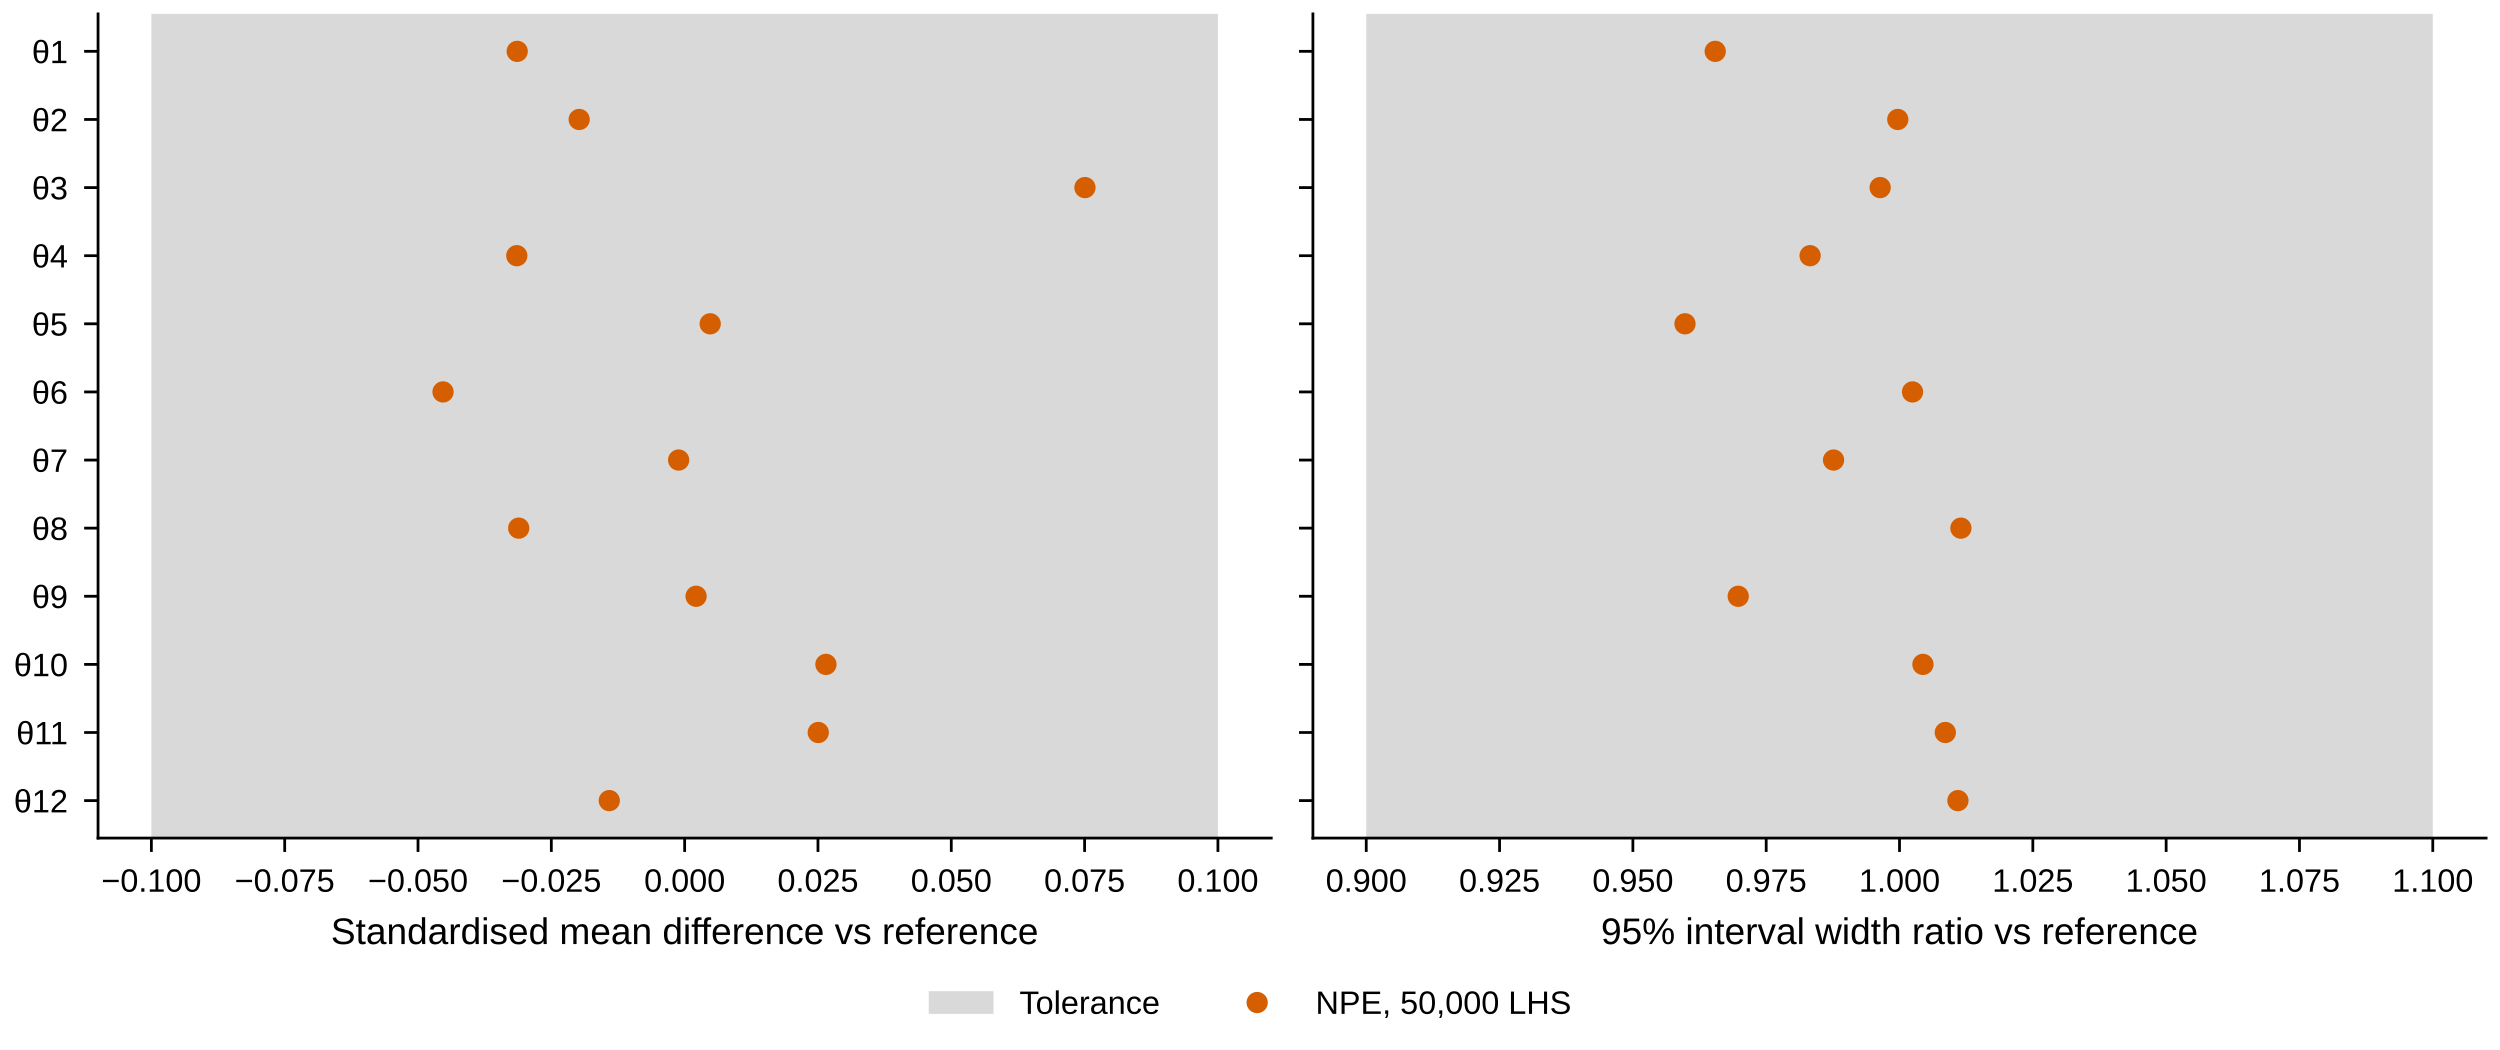
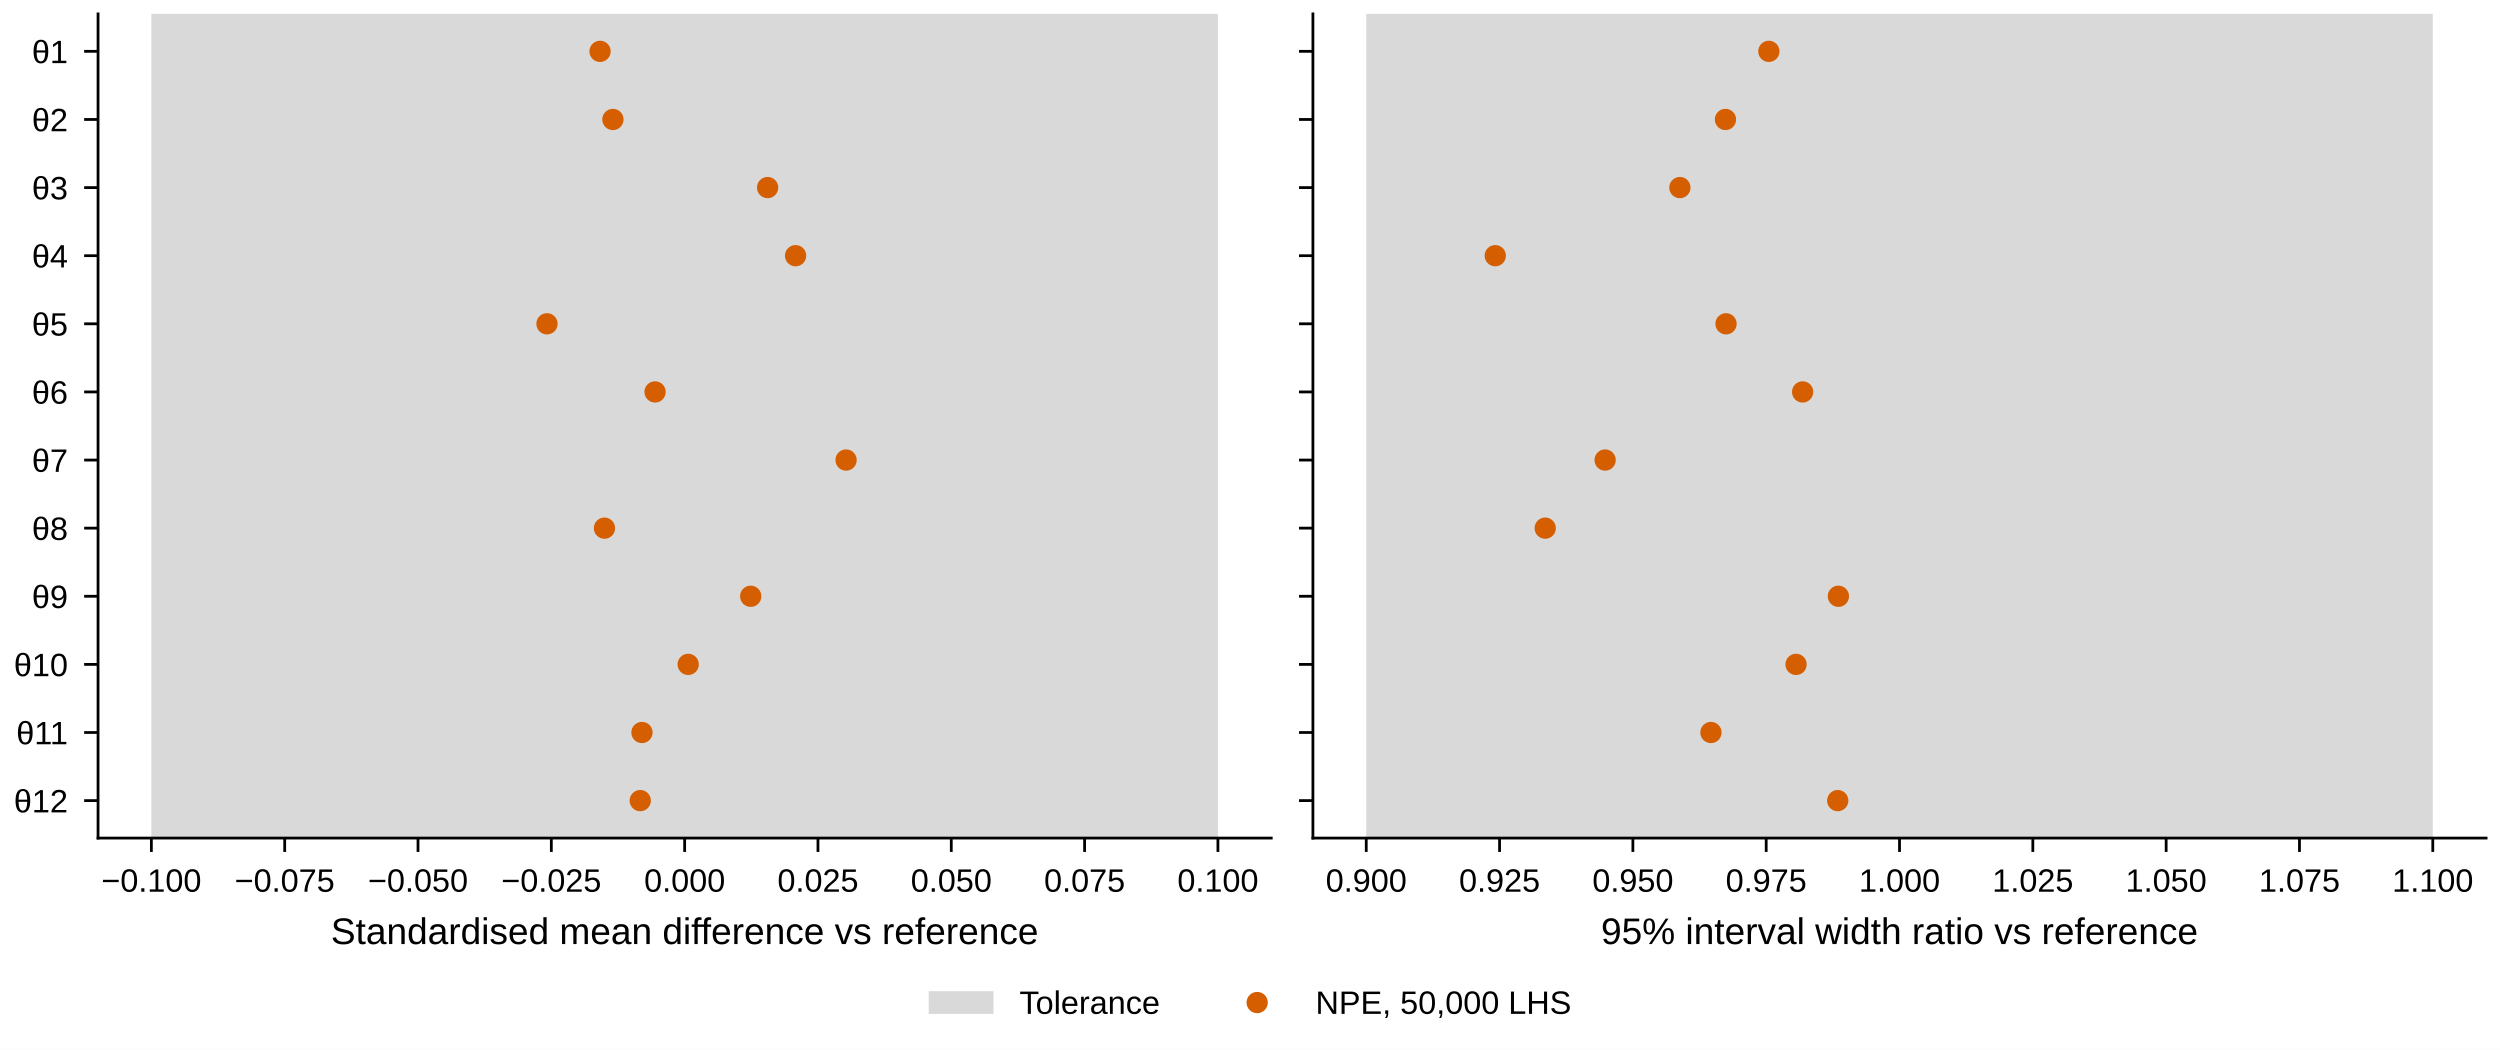
<svg xmlns="http://www.w3.org/2000/svg" xmlns:xlink="http://www.w3.org/1999/xlink" width="540pt" height="226.772pt" viewBox="0 0 540 226.772" version="1.1">
  <defs>
    <style type="text/css">*{stroke-linejoin: round; stroke-linecap: butt}</style>
  </defs>
  <g id="figure_1">
    <g id="patch_1">
      <path d="M 0 226.772  L 540 226.772  L 540 0  L 0 0  z " style="fill: #ffffff" />
    </g>
    <g id="axes_1">
      <g id="patch_2">
        <path d="M 21.178 181.024  L 274.589 181.024  L 274.589 3  L 21.178 3  z " style="fill: #ffffff" />
      </g>
      <g id="matplotlib.axis_1">
        <g id="xtick_1">
          <g id="line2d_1">
            <defs>
-               <path id="m8339fab7b8" d="M 0 0  L 0 3  " style="stroke: #000000; stroke-width: 0.6" />
+               <path id="m8b580e069c" d="M 0 0  L 0 3  " style="stroke: #000000; stroke-width: 0.6" />
            </defs>
            <g>
-               <use xlink:href="#m8339fab7b8" x="32.697" y="181.024" style="stroke: #000000; stroke-width: 0.6" />
+               <use xlink:href="#m8b580e069c" x="32.697" y="181.024" style="stroke: #000000; stroke-width: 0.6" />
            </g>
          </g>
          <g id="text_1">
            <text style="font-size: 7px; font-family: 'Arial', 'Helvetica', 'DejaVu Sans', sans-serif; text-anchor: middle" x="32.697" y="192.621" transform="rotate(-0 32.69687 192.6206)">−0.100</text>
          </g>
        </g>
        <g id="xtick_2">
          <g id="line2d_2">
            <g>
-               <use xlink:href="#m8339fab7b8" x="61.494" y="181.024" style="stroke: #000000; stroke-width: 0.6" />
+               <use xlink:href="#m8b580e069c" x="61.494" y="181.024" style="stroke: #000000; stroke-width: 0.6" />
            </g>
          </g>
          <g id="text_2">
            <text style="font-size: 7px; font-family: 'Arial', 'Helvetica', 'DejaVu Sans', sans-serif; text-anchor: middle" x="61.494" y="192.621" transform="rotate(-0 61.49352 192.6206)">−0.075</text>
          </g>
        </g>
        <g id="xtick_3">
          <g id="line2d_3">
            <g>
-               <use xlink:href="#m8339fab7b8" x="90.29" y="181.024" style="stroke: #000000; stroke-width: 0.6" />
+               <use xlink:href="#m8b580e069c" x="90.29" y="181.024" style="stroke: #000000; stroke-width: 0.6" />
            </g>
          </g>
          <g id="text_3">
            <text style="font-size: 7px; font-family: 'Arial', 'Helvetica', 'DejaVu Sans', sans-serif; text-anchor: middle" x="90.29" y="192.621" transform="rotate(-0 90.29017 192.6206)">−0.050</text>
          </g>
        </g>
        <g id="xtick_4">
          <g id="line2d_4">
            <g>
-               <use xlink:href="#m8339fab7b8" x="119.087" y="181.024" style="stroke: #000000; stroke-width: 0.6" />
+               <use xlink:href="#m8b580e069c" x="119.087" y="181.024" style="stroke: #000000; stroke-width: 0.6" />
            </g>
          </g>
          <g id="text_4">
            <text style="font-size: 7px; font-family: 'Arial', 'Helvetica', 'DejaVu Sans', sans-serif; text-anchor: middle" x="119.087" y="192.621" transform="rotate(-0 119.0868 192.6206)">−0.025</text>
          </g>
        </g>
        <g id="xtick_5">
          <g id="line2d_5">
            <g>
-               <use xlink:href="#m8339fab7b8" x="147.883" y="181.024" style="stroke: #000000; stroke-width: 0.6" />
+               <use xlink:href="#m8b580e069c" x="147.883" y="181.024" style="stroke: #000000; stroke-width: 0.6" />
            </g>
          </g>
          <g id="text_5">
            <text style="font-size: 7px; font-family: 'Arial', 'Helvetica', 'DejaVu Sans', sans-serif; text-anchor: middle" x="147.883" y="192.621" transform="rotate(-0 147.8835 192.6206)">0.000</text>
          </g>
        </g>
        <g id="xtick_6">
          <g id="line2d_6">
            <g>
-               <use xlink:href="#m8339fab7b8" x="176.68" y="181.024" style="stroke: #000000; stroke-width: 0.6" />
+               <use xlink:href="#m8b580e069c" x="176.68" y="181.024" style="stroke: #000000; stroke-width: 0.6" />
            </g>
          </g>
          <g id="text_6">
            <text style="font-size: 7px; font-family: 'Arial', 'Helvetica', 'DejaVu Sans', sans-serif; text-anchor: middle" x="176.68" y="192.621" transform="rotate(-0 176.6801 192.6206)">0.025</text>
          </g>
        </g>
        <g id="xtick_7">
          <g id="line2d_7">
            <g>
-               <use xlink:href="#m8339fab7b8" x="205.477" y="181.024" style="stroke: #000000; stroke-width: 0.6" />
+               <use xlink:href="#m8b580e069c" x="205.477" y="181.024" style="stroke: #000000; stroke-width: 0.6" />
            </g>
          </g>
          <g id="text_7">
            <text style="font-size: 7px; font-family: 'Arial', 'Helvetica', 'DejaVu Sans', sans-serif; text-anchor: middle" x="205.477" y="192.621" transform="rotate(-0 205.4768 192.6206)">0.050</text>
          </g>
        </g>
        <g id="xtick_8">
          <g id="line2d_8">
            <g>
-               <use xlink:href="#m8339fab7b8" x="234.273" y="181.024" style="stroke: #000000; stroke-width: 0.6" />
+               <use xlink:href="#m8b580e069c" x="234.273" y="181.024" style="stroke: #000000; stroke-width: 0.6" />
            </g>
          </g>
          <g id="text_8">
            <text style="font-size: 7px; font-family: 'Arial', 'Helvetica', 'DejaVu Sans', sans-serif; text-anchor: middle" x="234.273" y="192.621" transform="rotate(-0 234.2734 192.6206)">0.075</text>
          </g>
        </g>
        <g id="xtick_9">
          <g id="line2d_9">
            <g>
-               <use xlink:href="#m8339fab7b8" x="263.07" y="181.024" style="stroke: #000000; stroke-width: 0.6" />
+               <use xlink:href="#m8b580e069c" x="263.07" y="181.024" style="stroke: #000000; stroke-width: 0.6" />
            </g>
          </g>
          <g id="text_9">
            <text style="font-size: 7px; font-family: 'Arial', 'Helvetica', 'DejaVu Sans', sans-serif; text-anchor: middle" x="263.07" y="192.621" transform="rotate(-0 263.0701 192.6206)">0.100</text>
          </g>
        </g>
        <g id="text_10">
          <text style="font-size: 8px; font-family: 'Arial', 'Helvetica', 'DejaVu Sans', sans-serif; text-anchor: middle" x="147.883" y="203.918" transform="rotate(-0 147.8835 203.918)">Standardised mean difference vs reference</text>
        </g>
      </g>
      <g id="matplotlib.axis_2">
        <g id="ytick_1">
          <g id="line2d_10">
            <defs>
-               <path id="mb37376801b" d="M 0 0  L -3 0  " style="stroke: #000000; stroke-width: 0.6" />
+               <path id="mab4aa8e52d" d="M 0 0  L -3 0  " style="stroke: #000000; stroke-width: 0.6" />
            </defs>
            <g>
-               <use xlink:href="#mb37376801b" x="21.178" y="172.932" style="stroke: #000000; stroke-width: 0.6" />
+               <use xlink:href="#mab4aa8e52d" x="21.178" y="172.932" style="stroke: #000000; stroke-width: 0.6" />
            </g>
          </g>
          <g id="text_11">
            <text style="font-size: 7px; font-family: 'Arial', 'Helvetica', 'DejaVu Sans', sans-serif; text-anchor: end" x="14.678" y="175.481" transform="rotate(-0 14.67821 175.4805)">θ12</text>
          </g>
        </g>
        <g id="ytick_2">
          <g id="line2d_11">
            <g>
-               <use xlink:href="#mb37376801b" x="21.178" y="158.22" style="stroke: #000000; stroke-width: 0.6" />
+               <use xlink:href="#mab4aa8e52d" x="21.178" y="158.22" style="stroke: #000000; stroke-width: 0.6" />
            </g>
          </g>
          <g id="text_12">
            <text style="font-size: 7px; font-family: 'Arial', 'Helvetica', 'DejaVu Sans', sans-serif; text-anchor: end" x="14.678" y="160.768" transform="rotate(-0 14.67821 160.7678)">θ11</text>
          </g>
        </g>
        <g id="ytick_3">
          <g id="line2d_12">
            <g>
-               <use xlink:href="#mb37376801b" x="21.178" y="143.507" style="stroke: #000000; stroke-width: 0.6" />
+               <use xlink:href="#mab4aa8e52d" x="21.178" y="143.507" style="stroke: #000000; stroke-width: 0.6" />
            </g>
          </g>
          <g id="text_13">
            <text style="font-size: 7px; font-family: 'Arial', 'Helvetica', 'DejaVu Sans', sans-serif; text-anchor: end" x="14.678" y="146.055" transform="rotate(-0 14.67821 146.055)">θ10</text>
          </g>
        </g>
        <g id="ytick_4">
          <g id="line2d_13">
            <g>
-               <use xlink:href="#mb37376801b" x="21.178" y="128.794" style="stroke: #000000; stroke-width: 0.6" />
+               <use xlink:href="#mab4aa8e52d" x="21.178" y="128.794" style="stroke: #000000; stroke-width: 0.6" />
            </g>
          </g>
          <g id="text_14">
            <text style="font-size: 7px; font-family: 'Arial', 'Helvetica', 'DejaVu Sans', sans-serif; text-anchor: end" x="14.678" y="131.342" transform="rotate(-0 14.67821 131.3423)">θ9</text>
          </g>
        </g>
        <g id="ytick_5">
          <g id="line2d_14">
            <g>
-               <use xlink:href="#mb37376801b" x="21.178" y="114.081" style="stroke: #000000; stroke-width: 0.6" />
+               <use xlink:href="#mab4aa8e52d" x="21.178" y="114.081" style="stroke: #000000; stroke-width: 0.6" />
            </g>
          </g>
          <g id="text_15">
            <text style="font-size: 7px; font-family: 'Arial', 'Helvetica', 'DejaVu Sans', sans-serif; text-anchor: end" x="14.678" y="116.63" transform="rotate(-0 14.67821 116.6296)">θ8</text>
          </g>
        </g>
        <g id="ytick_6">
          <g id="line2d_15">
            <g>
-               <use xlink:href="#mb37376801b" x="21.178" y="99.369" style="stroke: #000000; stroke-width: 0.6" />
+               <use xlink:href="#mab4aa8e52d" x="21.178" y="99.369" style="stroke: #000000; stroke-width: 0.6" />
            </g>
          </g>
          <g id="text_16">
            <text style="font-size: 7px; font-family: 'Arial', 'Helvetica', 'DejaVu Sans', sans-serif; text-anchor: end" x="14.678" y="101.917" transform="rotate(-0 14.67821 101.9168)">θ7</text>
          </g>
        </g>
        <g id="ytick_7">
          <g id="line2d_16">
            <g>
-               <use xlink:href="#mb37376801b" x="21.178" y="84.656" style="stroke: #000000; stroke-width: 0.6" />
+               <use xlink:href="#mab4aa8e52d" x="21.178" y="84.656" style="stroke: #000000; stroke-width: 0.6" />
            </g>
          </g>
          <g id="text_17">
            <text style="font-size: 7px; font-family: 'Arial', 'Helvetica', 'DejaVu Sans', sans-serif; text-anchor: end" x="14.678" y="87.204" transform="rotate(-0 14.67821 87.20407)">θ6</text>
          </g>
        </g>
        <g id="ytick_8">
          <g id="line2d_17">
            <g>
-               <use xlink:href="#mb37376801b" x="21.178" y="69.943" style="stroke: #000000; stroke-width: 0.6" />
+               <use xlink:href="#mab4aa8e52d" x="21.178" y="69.943" style="stroke: #000000; stroke-width: 0.6" />
            </g>
          </g>
          <g id="text_18">
            <text style="font-size: 7px; font-family: 'Arial', 'Helvetica', 'DejaVu Sans', sans-serif; text-anchor: end" x="14.678" y="72.491" transform="rotate(-0 14.67821 72.49132)">θ5</text>
          </g>
        </g>
        <g id="ytick_9">
          <g id="line2d_18">
            <g>
-               <use xlink:href="#mb37376801b" x="21.178" y="55.23" style="stroke: #000000; stroke-width: 0.6" />
+               <use xlink:href="#mab4aa8e52d" x="21.178" y="55.23" style="stroke: #000000; stroke-width: 0.6" />
            </g>
          </g>
          <g id="text_19">
            <text style="font-size: 7px; font-family: 'Arial', 'Helvetica', 'DejaVu Sans', sans-serif; text-anchor: end" x="14.678" y="57.779" transform="rotate(-0 14.67821 57.77858)">θ4</text>
          </g>
        </g>
        <g id="ytick_10">
          <g id="line2d_19">
            <g>
-               <use xlink:href="#mb37376801b" x="21.178" y="40.518" style="stroke: #000000; stroke-width: 0.6" />
+               <use xlink:href="#mab4aa8e52d" x="21.178" y="40.518" style="stroke: #000000; stroke-width: 0.6" />
            </g>
          </g>
          <g id="text_20">
            <text style="font-size: 7px; font-family: 'Arial', 'Helvetica', 'DejaVu Sans', sans-serif; text-anchor: end" x="14.678" y="43.066" transform="rotate(-0 14.67821 43.06583)">θ3</text>
          </g>
        </g>
        <g id="ytick_11">
          <g id="line2d_20">
            <g>
-               <use xlink:href="#mb37376801b" x="21.178" y="25.805" style="stroke: #000000; stroke-width: 0.6" />
+               <use xlink:href="#mab4aa8e52d" x="21.178" y="25.805" style="stroke: #000000; stroke-width: 0.6" />
            </g>
          </g>
          <g id="text_21">
            <text style="font-size: 7px; font-family: 'Arial', 'Helvetica', 'DejaVu Sans', sans-serif; text-anchor: end" x="14.678" y="28.353" transform="rotate(-0 14.67821 28.35309)">θ2</text>
          </g>
        </g>
        <g id="ytick_12">
          <g id="line2d_21">
            <g>
-               <use xlink:href="#mb37376801b" x="21.178" y="11.092" style="stroke: #000000; stroke-width: 0.6" />
+               <use xlink:href="#mab4aa8e52d" x="21.178" y="11.092" style="stroke: #000000; stroke-width: 0.6" />
            </g>
          </g>
          <g id="text_22">
            <text style="font-size: 7px; font-family: 'Arial', 'Helvetica', 'DejaVu Sans', sans-serif; text-anchor: end" x="14.678" y="13.64" transform="rotate(-0 14.67821 13.64034)">θ1</text>
          </g>
        </g>
      </g>
      <g id="patch_3">
-         <path d="M 32.697 181.024  L 263.07 181.024  L 263.07 3  L 32.697 3  z " clip-path="url(#pafbc3ef4bd)" style="fill: #d9d9d9" />
+         <path d="M 32.697 181.024  L 263.07 181.024  L 263.07 3  L 32.697 3  z " clip-path="url(#pd8ef2369db)" style="fill: #d9d9d9" />
      </g>
      <g id="line2d_22">
        <defs>
-           <path id="m85ab0a0e70" d="M 0 2  C 0.53 2 1.039 1.789 1.414 1.414  C 1.789 1.039 2 0.53 2 0  C 2 -0.53 1.789 -1.039 1.414 -1.414  C 1.039 -1.789 0.53 -2 0 -2  C -0.53 -2 -1.039 -1.789 -1.414 -1.414  C -1.789 -1.039 -2 -0.53 -2 0  C -2 0.53 -1.789 1.039 -1.414 1.414  C -1.039 1.789 -0.53 2 0 2  z " style="stroke: #d55e00; stroke-width: 0.6" />
+           <path id="m5f1ad2ce4b" d="M 0 2  C 0.53 2 1.039 1.789 1.414 1.414  C 1.789 1.039 2 0.53 2 0  C 2 -0.53 1.789 -1.039 1.414 -1.414  C 1.039 -1.789 0.53 -2 0 -2  C -0.53 -2 -1.039 -1.789 -1.414 -1.414  C -1.789 -1.039 -2 -0.53 -2 0  C -2 0.53 -1.789 1.039 -1.414 1.414  C -1.039 1.789 -0.53 2 0 2  z " style="stroke: #d55e00; stroke-width: 0.6" />
        </defs>
-         <g clip-path="url(#pafbc3ef4bd)">
-           <use xlink:href="#m85ab0a0e70" x="131.607" y="172.932" style="fill: #d55e00; stroke: #d55e00; stroke-width: 0.6" />
-           <use xlink:href="#m85ab0a0e70" x="176.744" y="158.22" style="fill: #d55e00; stroke: #d55e00; stroke-width: 0.6" />
-           <use xlink:href="#m85ab0a0e70" x="178.402" y="143.507" style="fill: #d55e00; stroke: #d55e00; stroke-width: 0.6" />
-           <use xlink:href="#m85ab0a0e70" x="150.356" y="128.794" style="fill: #d55e00; stroke: #d55e00; stroke-width: 0.6" />
-           <use xlink:href="#m85ab0a0e70" x="112.041" y="114.081" style="fill: #d55e00; stroke: #d55e00; stroke-width: 0.6" />
-           <use xlink:href="#m85ab0a0e70" x="146.586" y="99.369" style="fill: #d55e00; stroke: #d55e00; stroke-width: 0.6" />
-           <use xlink:href="#m85ab0a0e70" x="95.695" y="84.656" style="fill: #d55e00; stroke: #d55e00; stroke-width: 0.6" />
-           <use xlink:href="#m85ab0a0e70" x="153.404" y="69.943" style="fill: #d55e00; stroke: #d55e00; stroke-width: 0.6" />
-           <use xlink:href="#m85ab0a0e70" x="111.627" y="55.23" style="fill: #d55e00; stroke: #d55e00; stroke-width: 0.6" />
-           <use xlink:href="#m85ab0a0e70" x="234.347" y="40.518" style="fill: #d55e00; stroke: #d55e00; stroke-width: 0.6" />
-           <use xlink:href="#m85ab0a0e70" x="125.105" y="25.805" style="fill: #d55e00; stroke: #d55e00; stroke-width: 0.6" />
-           <use xlink:href="#m85ab0a0e70" x="111.715" y="11.092" style="fill: #d55e00; stroke: #d55e00; stroke-width: 0.6" />
+         <g clip-path="url(#pd8ef2369db)">
+           <use xlink:href="#m5f1ad2ce4b" x="138.293" y="172.932" style="fill: #d55e00; stroke: #d55e00; stroke-width: 0.6" />
+           <use xlink:href="#m5f1ad2ce4b" x="138.664" y="158.22" style="fill: #d55e00; stroke: #d55e00; stroke-width: 0.6" />
+           <use xlink:href="#m5f1ad2ce4b" x="148.648" y="143.507" style="fill: #d55e00; stroke: #d55e00; stroke-width: 0.6" />
+           <use xlink:href="#m5f1ad2ce4b" x="162.153" y="128.794" style="fill: #d55e00; stroke: #d55e00; stroke-width: 0.6" />
+           <use xlink:href="#m5f1ad2ce4b" x="130.563" y="114.081" style="fill: #d55e00; stroke: #d55e00; stroke-width: 0.6" />
+           <use xlink:href="#m5f1ad2ce4b" x="182.753" y="99.369" style="fill: #d55e00; stroke: #d55e00; stroke-width: 0.6" />
+           <use xlink:href="#m5f1ad2ce4b" x="141.495" y="84.656" style="fill: #d55e00; stroke: #d55e00; stroke-width: 0.6" />
+           <use xlink:href="#m5f1ad2ce4b" x="118.146" y="69.943" style="fill: #d55e00; stroke: #d55e00; stroke-width: 0.6" />
+           <use xlink:href="#m5f1ad2ce4b" x="171.848" y="55.23" style="fill: #d55e00; stroke: #d55e00; stroke-width: 0.6" />
+           <use xlink:href="#m5f1ad2ce4b" x="165.806" y="40.518" style="fill: #d55e00; stroke: #d55e00; stroke-width: 0.6" />
+           <use xlink:href="#m5f1ad2ce4b" x="132.39" y="25.805" style="fill: #d55e00; stroke: #d55e00; stroke-width: 0.6" />
+           <use xlink:href="#m5f1ad2ce4b" x="129.61" y="11.092" style="fill: #d55e00; stroke: #d55e00; stroke-width: 0.6" />
        </g>
      </g>
      <g id="patch_4">
        <path d="M 21.178 181.024  L 21.178 3  " style="fill: none; stroke: #000000; stroke-width: 0.6; stroke-linejoin: miter; stroke-linecap: square" />
      </g>
      <g id="patch_5">
        <path d="M 21.178 181.024  L 274.589 181.024  " style="fill: none; stroke: #000000; stroke-width: 0.6; stroke-linejoin: miter; stroke-linecap: square" />
      </g>
    </g>
    <g id="axes_2">
      <g id="patch_6">
        <path d="M 283.589 181.024  L 537 181.024  L 537 3  L 283.589 3  z " style="fill: #ffffff" />
      </g>
      <g id="matplotlib.axis_3">
        <g id="xtick_10">
          <g id="line2d_23">
            <g>
-               <use xlink:href="#m8339fab7b8" x="295.108" y="181.024" style="stroke: #000000; stroke-width: 0.6" />
+               <use xlink:href="#m8b580e069c" x="295.108" y="181.024" style="stroke: #000000; stroke-width: 0.6" />
            </g>
          </g>
          <g id="text_23">
            <text style="font-size: 7px; font-family: 'Arial', 'Helvetica', 'DejaVu Sans', sans-serif; text-anchor: middle" x="295.108" y="192.621" transform="rotate(-0 295.1079 192.6206)">0.900</text>
          </g>
        </g>
        <g id="xtick_11">
          <g id="line2d_24">
            <g>
-               <use xlink:href="#m8339fab7b8" x="323.905" y="181.024" style="stroke: #000000; stroke-width: 0.6" />
+               <use xlink:href="#m8b580e069c" x="323.905" y="181.024" style="stroke: #000000; stroke-width: 0.6" />
            </g>
          </g>
          <g id="text_24">
            <text style="font-size: 7px; font-family: 'Arial', 'Helvetica', 'DejaVu Sans', sans-serif; text-anchor: middle" x="323.905" y="192.621" transform="rotate(-0 323.9045 192.6206)">0.925</text>
          </g>
        </g>
        <g id="xtick_12">
          <g id="line2d_25">
            <g>
-               <use xlink:href="#m8339fab7b8" x="352.701" y="181.024" style="stroke: #000000; stroke-width: 0.6" />
+               <use xlink:href="#m8b580e069c" x="352.701" y="181.024" style="stroke: #000000; stroke-width: 0.6" />
            </g>
          </g>
          <g id="text_25">
            <text style="font-size: 7px; font-family: 'Arial', 'Helvetica', 'DejaVu Sans', sans-serif; text-anchor: middle" x="352.701" y="192.621" transform="rotate(-0 352.7012 192.6206)">0.950</text>
          </g>
        </g>
        <g id="xtick_13">
          <g id="line2d_26">
            <g>
-               <use xlink:href="#m8339fab7b8" x="381.498" y="181.024" style="stroke: #000000; stroke-width: 0.6" />
+               <use xlink:href="#m8b580e069c" x="381.498" y="181.024" style="stroke: #000000; stroke-width: 0.6" />
            </g>
          </g>
          <g id="text_26">
            <text style="font-size: 7px; font-family: 'Arial', 'Helvetica', 'DejaVu Sans', sans-serif; text-anchor: middle" x="381.498" y="192.621" transform="rotate(-0 381.4978 192.6206)">0.975</text>
          </g>
        </g>
        <g id="xtick_14">
          <g id="line2d_27">
            <g>
-               <use xlink:href="#m8339fab7b8" x="410.294" y="181.024" style="stroke: #000000; stroke-width: 0.6" />
+               <use xlink:href="#m8b580e069c" x="410.294" y="181.024" style="stroke: #000000; stroke-width: 0.6" />
            </g>
          </g>
          <g id="text_27">
            <text style="font-size: 7px; font-family: 'Arial', 'Helvetica', 'DejaVu Sans', sans-serif; text-anchor: middle" x="410.294" y="192.621" transform="rotate(-0 410.2945 192.6206)">1.000</text>
          </g>
        </g>
        <g id="xtick_15">
          <g id="line2d_28">
            <g>
-               <use xlink:href="#m8339fab7b8" x="439.091" y="181.024" style="stroke: #000000; stroke-width: 0.6" />
+               <use xlink:href="#m8b580e069c" x="439.091" y="181.024" style="stroke: #000000; stroke-width: 0.6" />
            </g>
          </g>
          <g id="text_28">
            <text style="font-size: 7px; font-family: 'Arial', 'Helvetica', 'DejaVu Sans', sans-serif; text-anchor: middle" x="439.091" y="192.621" transform="rotate(-0 439.0911 192.6206)">1.025</text>
          </g>
        </g>
        <g id="xtick_16">
          <g id="line2d_29">
            <g>
-               <use xlink:href="#m8339fab7b8" x="467.888" y="181.024" style="stroke: #000000; stroke-width: 0.6" />
+               <use xlink:href="#m8b580e069c" x="467.888" y="181.024" style="stroke: #000000; stroke-width: 0.6" />
            </g>
          </g>
          <g id="text_29">
            <text style="font-size: 7px; font-family: 'Arial', 'Helvetica', 'DejaVu Sans', sans-serif; text-anchor: middle" x="467.888" y="192.621" transform="rotate(-0 467.8878 192.6206)">1.050</text>
          </g>
        </g>
        <g id="xtick_17">
          <g id="line2d_30">
            <g>
-               <use xlink:href="#m8339fab7b8" x="496.684" y="181.024" style="stroke: #000000; stroke-width: 0.6" />
+               <use xlink:href="#m8b580e069c" x="496.684" y="181.024" style="stroke: #000000; stroke-width: 0.6" />
            </g>
          </g>
          <g id="text_30">
            <text style="font-size: 7px; font-family: 'Arial', 'Helvetica', 'DejaVu Sans', sans-serif; text-anchor: middle" x="496.684" y="192.621" transform="rotate(-0 496.6844 192.6206)">1.075</text>
          </g>
        </g>
        <g id="xtick_18">
          <g id="line2d_31">
            <g>
-               <use xlink:href="#m8339fab7b8" x="525.481" y="181.024" style="stroke: #000000; stroke-width: 0.6" />
+               <use xlink:href="#m8b580e069c" x="525.481" y="181.024" style="stroke: #000000; stroke-width: 0.6" />
            </g>
          </g>
          <g id="text_31">
            <text style="font-size: 7px; font-family: 'Arial', 'Helvetica', 'DejaVu Sans', sans-serif; text-anchor: middle" x="525.481" y="192.621" transform="rotate(-0 525.4811 192.6206)">1.100</text>
          </g>
        </g>
        <g id="text_32">
          <text style="font-size: 8px; font-family: 'Arial', 'Helvetica', 'DejaVu Sans', sans-serif; text-anchor: middle" x="410.294" y="203.918" transform="rotate(-0 410.2945 203.918)">95% interval width ratio vs reference</text>
        </g>
      </g>
      <g id="matplotlib.axis_4">
        <g id="ytick_13">
          <g id="line2d_32">
            <g>
-               <use xlink:href="#mb37376801b" x="283.589" y="172.932" style="stroke: #000000; stroke-width: 0.6" />
+               <use xlink:href="#mab4aa8e52d" x="283.589" y="172.932" style="stroke: #000000; stroke-width: 0.6" />
            </g>
          </g>
        </g>
        <g id="ytick_14">
          <g id="line2d_33">
            <g>
-               <use xlink:href="#mb37376801b" x="283.589" y="158.22" style="stroke: #000000; stroke-width: 0.6" />
+               <use xlink:href="#mab4aa8e52d" x="283.589" y="158.22" style="stroke: #000000; stroke-width: 0.6" />
            </g>
          </g>
        </g>
        <g id="ytick_15">
          <g id="line2d_34">
            <g>
-               <use xlink:href="#mb37376801b" x="283.589" y="143.507" style="stroke: #000000; stroke-width: 0.6" />
+               <use xlink:href="#mab4aa8e52d" x="283.589" y="143.507" style="stroke: #000000; stroke-width: 0.6" />
            </g>
          </g>
        </g>
        <g id="ytick_16">
          <g id="line2d_35">
            <g>
-               <use xlink:href="#mb37376801b" x="283.589" y="128.794" style="stroke: #000000; stroke-width: 0.6" />
+               <use xlink:href="#mab4aa8e52d" x="283.589" y="128.794" style="stroke: #000000; stroke-width: 0.6" />
            </g>
          </g>
        </g>
        <g id="ytick_17">
          <g id="line2d_36">
            <g>
-               <use xlink:href="#mb37376801b" x="283.589" y="114.081" style="stroke: #000000; stroke-width: 0.6" />
+               <use xlink:href="#mab4aa8e52d" x="283.589" y="114.081" style="stroke: #000000; stroke-width: 0.6" />
            </g>
          </g>
        </g>
        <g id="ytick_18">
          <g id="line2d_37">
            <g>
-               <use xlink:href="#mb37376801b" x="283.589" y="99.369" style="stroke: #000000; stroke-width: 0.6" />
+               <use xlink:href="#mab4aa8e52d" x="283.589" y="99.369" style="stroke: #000000; stroke-width: 0.6" />
            </g>
          </g>
        </g>
        <g id="ytick_19">
          <g id="line2d_38">
            <g>
-               <use xlink:href="#mb37376801b" x="283.589" y="84.656" style="stroke: #000000; stroke-width: 0.6" />
+               <use xlink:href="#mab4aa8e52d" x="283.589" y="84.656" style="stroke: #000000; stroke-width: 0.6" />
            </g>
          </g>
        </g>
        <g id="ytick_20">
          <g id="line2d_39">
            <g>
-               <use xlink:href="#mb37376801b" x="283.589" y="69.943" style="stroke: #000000; stroke-width: 0.6" />
+               <use xlink:href="#mab4aa8e52d" x="283.589" y="69.943" style="stroke: #000000; stroke-width: 0.6" />
            </g>
          </g>
        </g>
        <g id="ytick_21">
          <g id="line2d_40">
            <g>
-               <use xlink:href="#mb37376801b" x="283.589" y="55.23" style="stroke: #000000; stroke-width: 0.6" />
+               <use xlink:href="#mab4aa8e52d" x="283.589" y="55.23" style="stroke: #000000; stroke-width: 0.6" />
            </g>
          </g>
        </g>
        <g id="ytick_22">
          <g id="line2d_41">
            <g>
-               <use xlink:href="#mb37376801b" x="283.589" y="40.518" style="stroke: #000000; stroke-width: 0.6" />
+               <use xlink:href="#mab4aa8e52d" x="283.589" y="40.518" style="stroke: #000000; stroke-width: 0.6" />
            </g>
          </g>
        </g>
        <g id="ytick_23">
          <g id="line2d_42">
            <g>
-               <use xlink:href="#mb37376801b" x="283.589" y="25.805" style="stroke: #000000; stroke-width: 0.6" />
+               <use xlink:href="#mab4aa8e52d" x="283.589" y="25.805" style="stroke: #000000; stroke-width: 0.6" />
            </g>
          </g>
        </g>
        <g id="ytick_24">
          <g id="line2d_43">
            <g>
-               <use xlink:href="#mb37376801b" x="283.589" y="11.092" style="stroke: #000000; stroke-width: 0.6" />
+               <use xlink:href="#mab4aa8e52d" x="283.589" y="11.092" style="stroke: #000000; stroke-width: 0.6" />
            </g>
          </g>
        </g>
      </g>
      <g id="patch_7">
-         <path d="M 295.108 181.024  L 525.481 181.024  L 525.481 3  L 295.108 3  z " clip-path="url(#p7ad3e62e59)" style="fill: #d9d9d9" />
+         <path d="M 295.108 181.024  L 525.481 181.024  L 525.481 3  L 295.108 3  z " clip-path="url(#p755cc5fcc3)" style="fill: #d9d9d9" />
      </g>
      <g id="line2d_44">
-         <g clip-path="url(#p7ad3e62e59)">
-           <use xlink:href="#m85ab0a0e70" x="422.909" y="172.932" style="fill: #d55e00; stroke: #d55e00; stroke-width: 0.6" />
-           <use xlink:href="#m85ab0a0e70" x="420.186" y="158.22" style="fill: #d55e00; stroke: #d55e00; stroke-width: 0.6" />
-           <use xlink:href="#m85ab0a0e70" x="415.355" y="143.507" style="fill: #d55e00; stroke: #d55e00; stroke-width: 0.6" />
-           <use xlink:href="#m85ab0a0e70" x="375.456" y="128.794" style="fill: #d55e00; stroke: #d55e00; stroke-width: 0.6" />
-           <use xlink:href="#m85ab0a0e70" x="423.554" y="114.081" style="fill: #d55e00; stroke: #d55e00; stroke-width: 0.6" />
-           <use xlink:href="#m85ab0a0e70" x="396.047" y="99.369" style="fill: #d55e00; stroke: #d55e00; stroke-width: 0.6" />
-           <use xlink:href="#m85ab0a0e70" x="413.107" y="84.656" style="fill: #d55e00; stroke: #d55e00; stroke-width: 0.6" />
-           <use xlink:href="#m85ab0a0e70" x="363.959" y="69.943" style="fill: #d55e00; stroke: #d55e00; stroke-width: 0.6" />
-           <use xlink:href="#m85ab0a0e70" x="390.984" y="55.23" style="fill: #d55e00; stroke: #d55e00; stroke-width: 0.6" />
-           <use xlink:href="#m85ab0a0e70" x="406.117" y="40.518" style="fill: #d55e00; stroke: #d55e00; stroke-width: 0.6" />
-           <use xlink:href="#m85ab0a0e70" x="409.922" y="25.805" style="fill: #d55e00; stroke: #d55e00; stroke-width: 0.6" />
-           <use xlink:href="#m85ab0a0e70" x="370.487" y="11.092" style="fill: #d55e00; stroke: #d55e00; stroke-width: 0.6" />
+         <g clip-path="url(#p755cc5fcc3)">
+           <use xlink:href="#m5f1ad2ce4b" x="396.95" y="172.932" style="fill: #d55e00; stroke: #d55e00; stroke-width: 0.6" />
+           <use xlink:href="#m5f1ad2ce4b" x="369.561" y="158.22" style="fill: #d55e00; stroke: #d55e00; stroke-width: 0.6" />
+           <use xlink:href="#m5f1ad2ce4b" x="387.947" y="143.507" style="fill: #d55e00; stroke: #d55e00; stroke-width: 0.6" />
+           <use xlink:href="#m5f1ad2ce4b" x="397.092" y="128.794" style="fill: #d55e00; stroke: #d55e00; stroke-width: 0.6" />
+           <use xlink:href="#m5f1ad2ce4b" x="333.765" y="114.081" style="fill: #d55e00; stroke: #d55e00; stroke-width: 0.6" />
+           <use xlink:href="#m5f1ad2ce4b" x="346.705" y="99.369" style="fill: #d55e00; stroke: #d55e00; stroke-width: 0.6" />
+           <use xlink:href="#m5f1ad2ce4b" x="389.371" y="84.656" style="fill: #d55e00; stroke: #d55e00; stroke-width: 0.6" />
+           <use xlink:href="#m5f1ad2ce4b" x="372.823" y="69.943" style="fill: #d55e00; stroke: #d55e00; stroke-width: 0.6" />
+           <use xlink:href="#m5f1ad2ce4b" x="322.977" y="55.23" style="fill: #d55e00; stroke: #d55e00; stroke-width: 0.6" />
+           <use xlink:href="#m5f1ad2ce4b" x="362.857" y="40.518" style="fill: #d55e00; stroke: #d55e00; stroke-width: 0.6" />
+           <use xlink:href="#m5f1ad2ce4b" x="372.7" y="25.805" style="fill: #d55e00; stroke: #d55e00; stroke-width: 0.6" />
+           <use xlink:href="#m5f1ad2ce4b" x="382.074" y="11.092" style="fill: #d55e00; stroke: #d55e00; stroke-width: 0.6" />
        </g>
      </g>
      <g id="patch_8">
        <path d="M 283.589 181.024  L 283.589 3  " style="fill: none; stroke: #000000; stroke-width: 0.6; stroke-linejoin: miter; stroke-linecap: square" />
      </g>
      <g id="patch_9">
        <path d="M 283.589 181.024  L 537 181.024  " style="fill: none; stroke: #000000; stroke-width: 0.6; stroke-linejoin: miter; stroke-linecap: square" />
      </g>
    </g>
    <g id="legend_1">
      <g id="patch_10">
        <path d="M 200.599 218.999  L 214.599 218.999  L 214.599 214.099  L 200.599 214.099  z " style="fill: #d9d9d9" />
      </g>
      <g id="text_33">
        <text style="font-size: 7px; font-family: 'Arial', 'Helvetica', 'DejaVu Sans', sans-serif; text-anchor: start" x="220.199" y="218.999" transform="rotate(-0 220.1988 218.9985)">Tolerance</text>
      </g>
      <g id="line2d_45">
        <g>
-           <use xlink:href="#m85ab0a0e70" x="271.548" y="216.549" style="fill: #d55e00; stroke: #d55e00; stroke-width: 0.6" />
+           <use xlink:href="#m5f1ad2ce4b" x="271.548" y="216.549" style="fill: #d55e00; stroke: #d55e00; stroke-width: 0.6" />
        </g>
      </g>
      <g id="text_34">
        <text style="font-size: 7px; font-family: 'Arial', 'Helvetica', 'DejaVu Sans', sans-serif; text-anchor: start" x="284.148" y="218.999" transform="rotate(-0 284.1482 218.9985)">NPE, 50,000 LHS</text>
      </g>
    </g>
  </g>
  <defs>
-     <clipPath id="pafbc3ef4bd">
+     <clipPath id="pd8ef2369db">
      <rect x="21.178" y="3" width="253.411" height="178.024" />
    </clipPath>
-     <clipPath id="p7ad3e62e59">
+     <clipPath id="p755cc5fcc3">
      <rect x="283.589" y="3" width="253.411" height="178.024" />
    </clipPath>
  </defs>
</svg>
